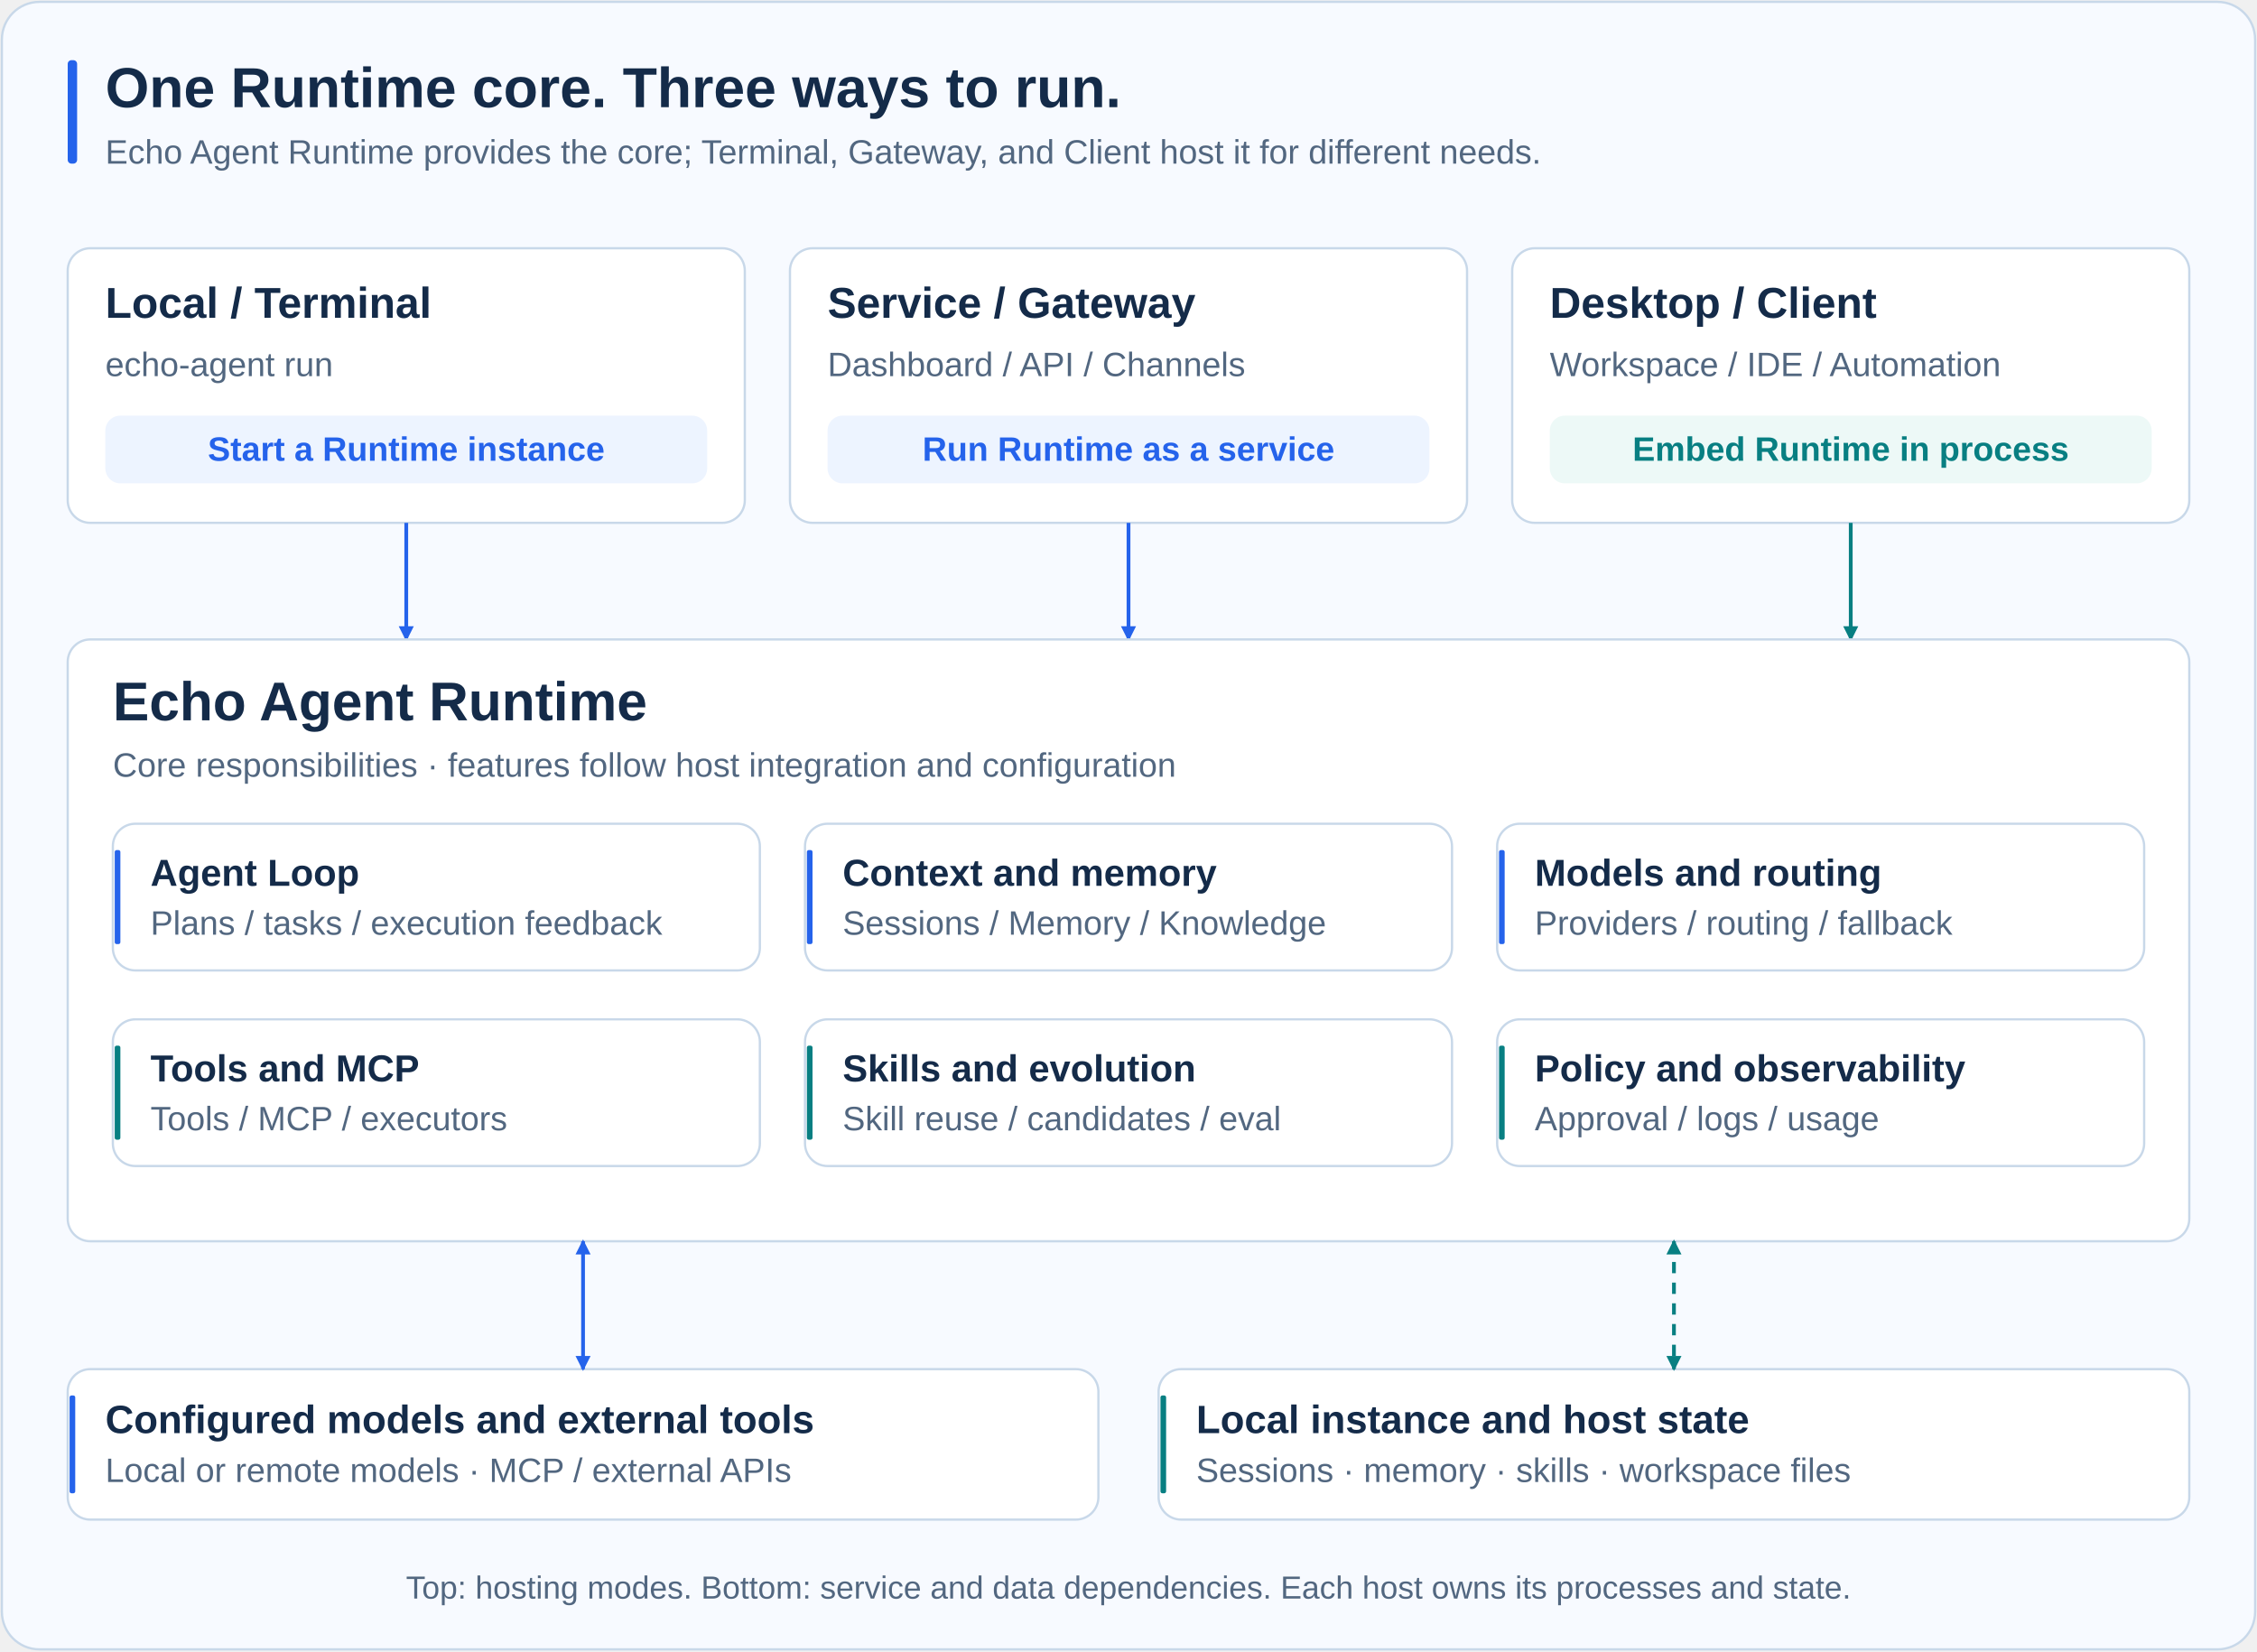
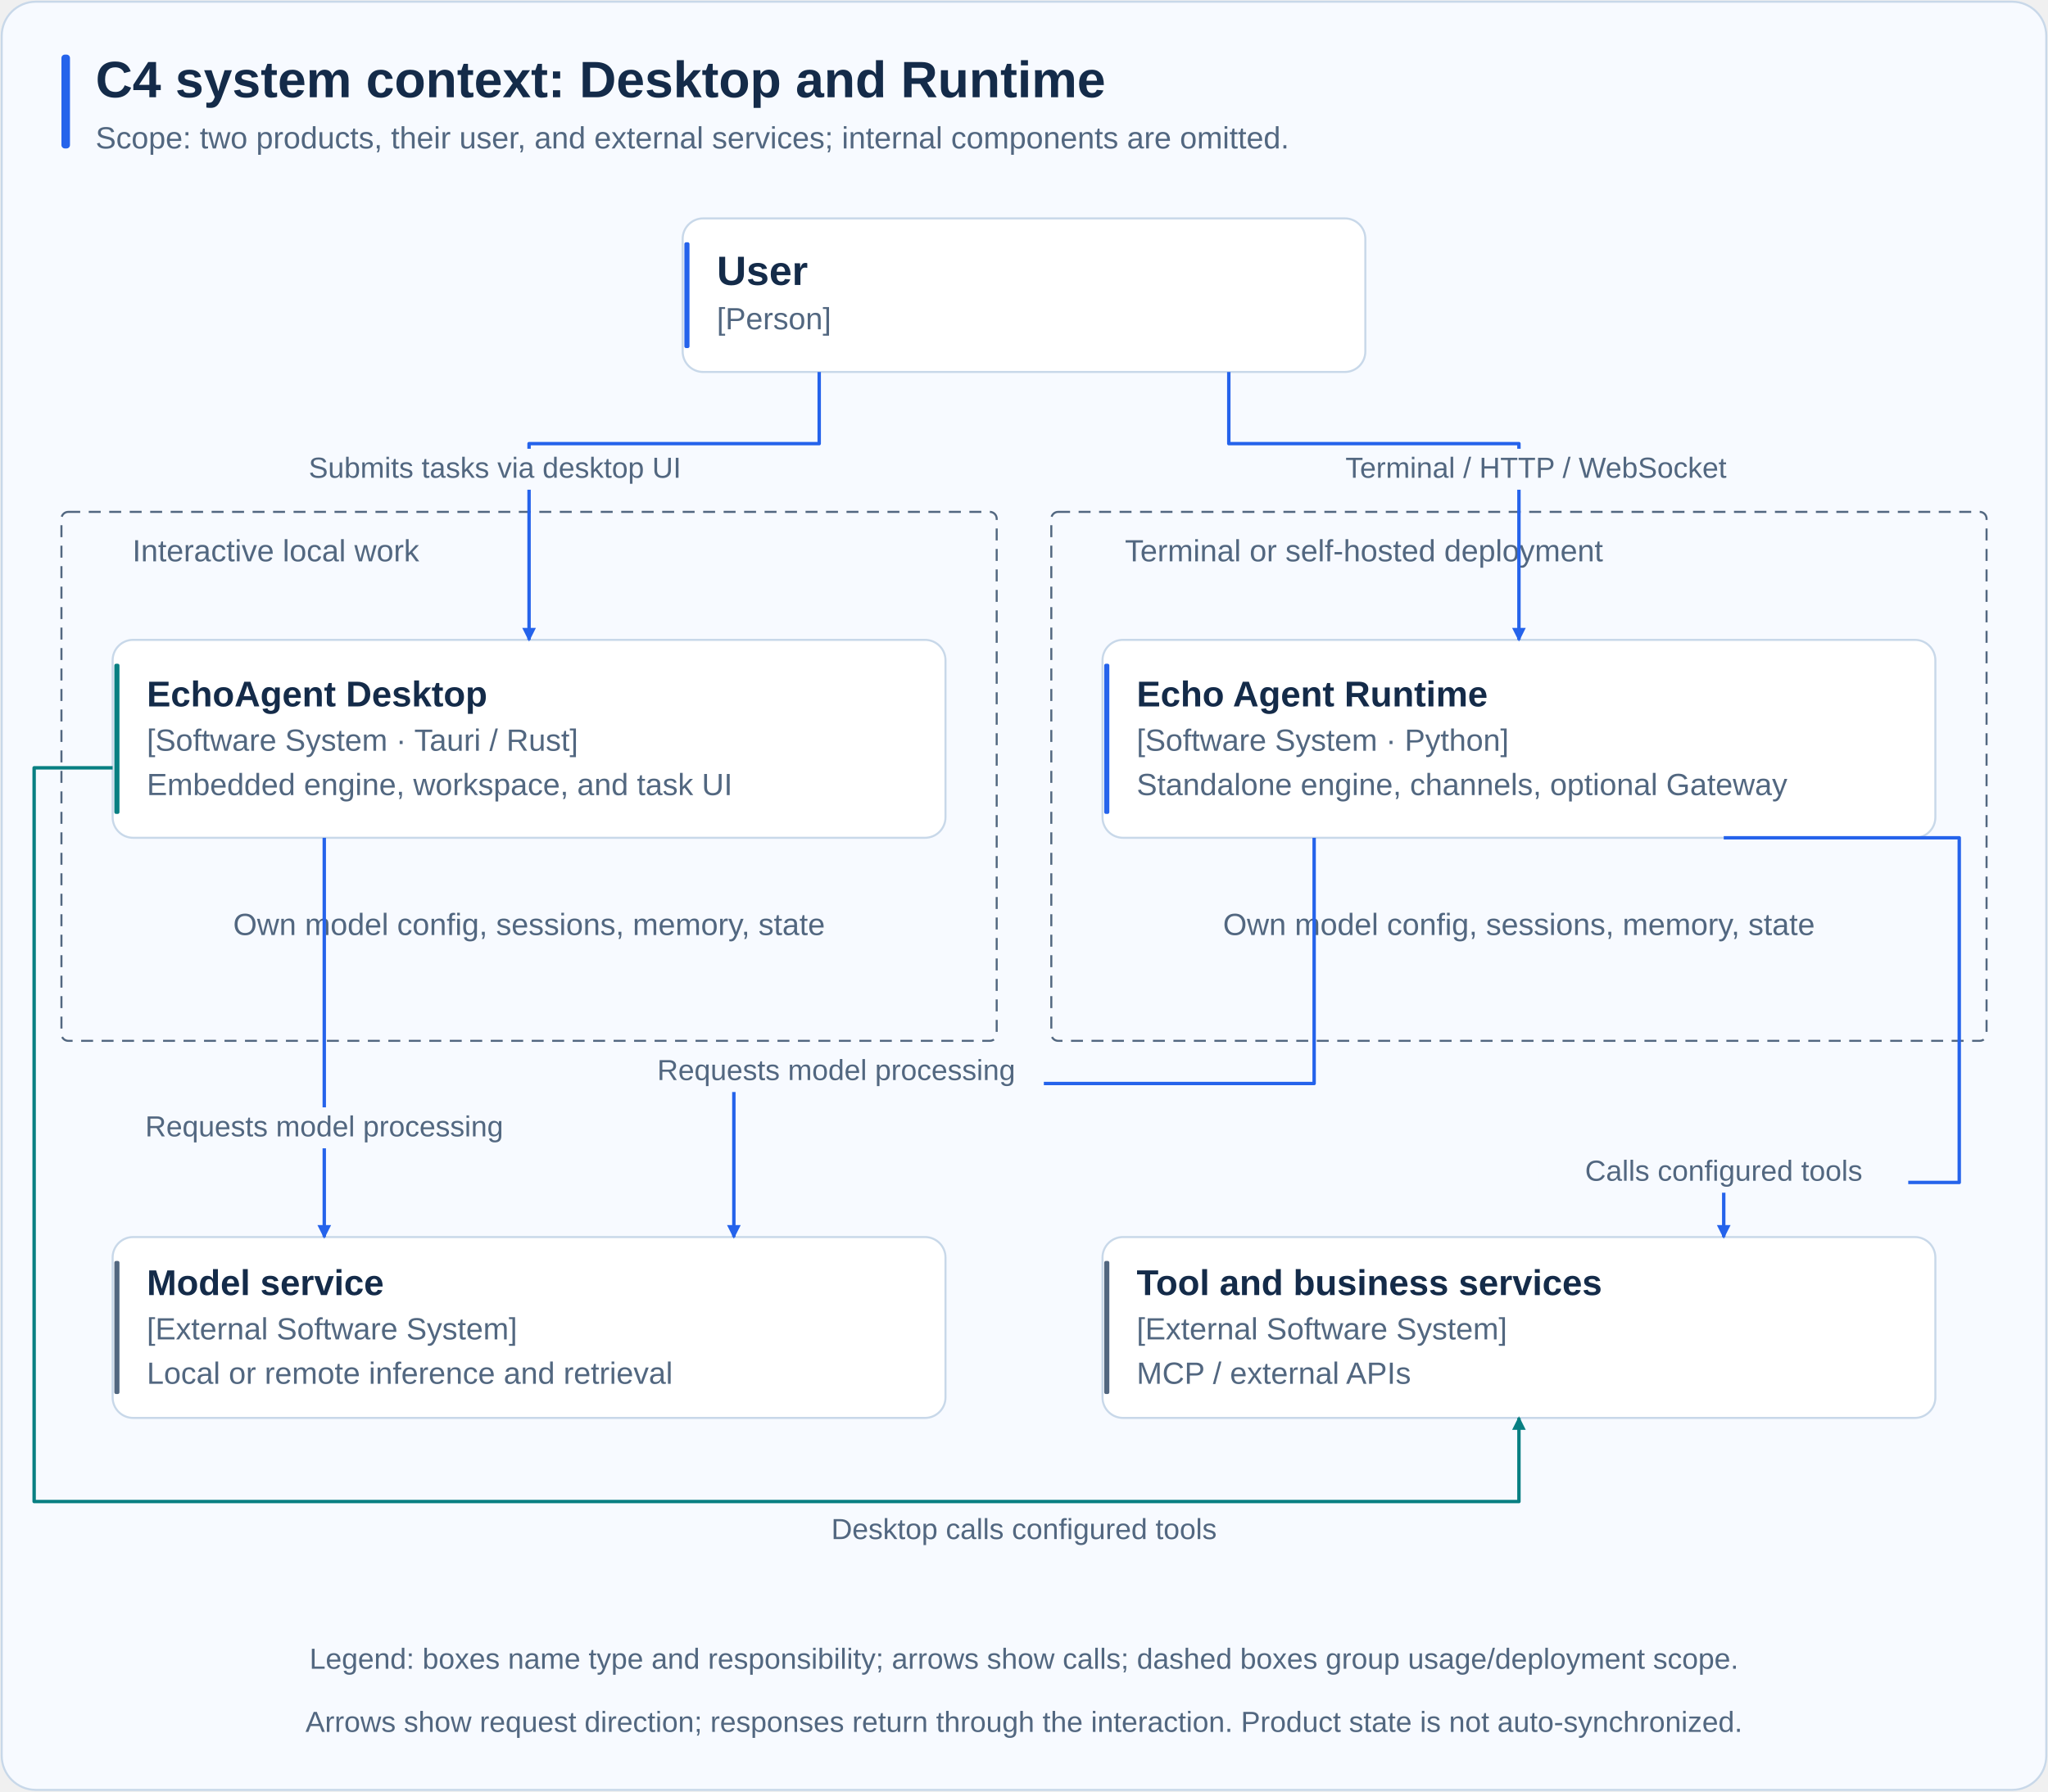
- <svg xmlns="http://www.w3.org/2000/svg" width="1200" height="878" viewBox="0 0 1200 878" role="img" aria-labelledby="title description">
+ <svg xmlns="http://www.w3.org/2000/svg" width="1200" height="1050" viewBox="0 0 1200 1050" role="img" aria-labelledby="title description">
  <defs>
    <marker id="blue" markerWidth="8" markerHeight="8" refX="7" refY="4" orient="auto-start-reverse" markerUnits="userSpaceOnUse">
      <path d="M0 0 8 4 0 8Z" fill="#2563eb" />
    </marker>
    <marker id="teal" markerWidth="8" markerHeight="8" refX="7" refY="4" orient="auto-start-reverse" markerUnits="userSpaceOnUse">
      <path d="M0 0 8 4 0 8Z" fill="#087f82" />
    </marker>
    <marker id="muted" markerWidth="8" markerHeight="8" refX="7" refY="4" orient="auto-start-reverse" markerUnits="userSpaceOnUse">
      <path d="M0 0 8 4 0 8Z" fill="#526780" />
    </marker>
  </defs>
  <g font-family="-apple-system, BlinkMacSystemFont, 'Segoe UI', 'PingFang SC', 'Microsoft YaHei', Arial, sans-serif">
-     <rect x="1" y="1" width="1198" height="876" rx="20" fill="#f7faff" stroke="#c8d8e9" stroke-width="1.2" />
+     <rect x="1" y="1" width="1198" height="1048" rx="20" fill="#f7faff" stroke="#c8d8e9" stroke-width="1.2" />
    <rect x="36" y="32" width="5" height="55" rx="2" fill="#2563eb" stroke="none" stroke-width="1.2" />
-     <text x="56" y="57" fill="#142b49" font-size="30" font-weight="700" text-anchor="start">One Runtime core. Three ways to run.</text>
-     <text x="56" y="87" fill="#526780" font-size="18" font-weight="400" text-anchor="start">Echo Agent Runtime provides the core; Terminal, Gateway, and Client host it for different needs.</text>
-     <rect x="36" y="132" width="360" height="146" rx="12" fill="#ffffff" stroke="#c8d8e9" stroke-width="1.2" />
-     <text x="56" y="169" fill="#142b49" font-size="23" font-weight="700" text-anchor="start">Local / Terminal</text>
-     <text x="56" y="200" fill="#526780" font-size="18" font-weight="400" text-anchor="start">echo-agent run</text>
-     <rect x="56" y="221" width="320" height="36" rx="8" fill="#edf4ff" stroke="none" stroke-width="1.2" />
-     <text x="216" y="245" fill="#2563eb" font-size="18" font-weight="600" text-anchor="middle">Start a Runtime instance</text>
-     <path d="M216 278 L216 340" fill="none" stroke="#2563eb" stroke-width="2" stroke-linejoin="round" marker-end="url(#blue)" />
-     <rect x="420" y="132" width="360" height="146" rx="12" fill="#ffffff" stroke="#c8d8e9" stroke-width="1.2" />
-     <text x="440" y="169" fill="#142b49" font-size="23" font-weight="700" text-anchor="start">Service / Gateway</text>
-     <text x="440" y="200" fill="#526780" font-size="18" font-weight="400" text-anchor="start">Dashboard / API / Channels</text>
-     <rect x="440" y="221" width="320" height="36" rx="8" fill="#edf4ff" stroke="none" stroke-width="1.2" />
-     <text x="600" y="245" fill="#2563eb" font-size="18" font-weight="600" text-anchor="middle">Run Runtime as a service</text>
-     <path d="M600 278 L600 340" fill="none" stroke="#2563eb" stroke-width="2" stroke-linejoin="round" marker-end="url(#blue)" />
-     <rect x="804" y="132" width="360" height="146" rx="12" fill="#ffffff" stroke="#c8d8e9" stroke-width="1.2" />
-     <text x="824" y="169" fill="#142b49" font-size="23" font-weight="700" text-anchor="start">Desktop / Client</text>
-     <text x="824" y="200" fill="#526780" font-size="18" font-weight="400" text-anchor="start">Workspace / IDE / Automation</text>
-     <rect x="824" y="221" width="320" height="36" rx="8" fill="#edf9f7" stroke="none" stroke-width="1.2" />
-     <text x="984" y="245" fill="#087f82" font-size="18" font-weight="600" text-anchor="middle">Embed Runtime in process</text>
-     <path d="M984 278 L984 340" fill="none" stroke="#087f82" stroke-width="2" stroke-linejoin="round" marker-end="url(#teal)" />
-     <rect x="36" y="340" width="1128" height="320" rx="12" fill="#ffffff" stroke="#c8d8e9" stroke-width="1.2" />
-     <text x="60" y="383" fill="#142b49" font-size="29" font-weight="700" text-anchor="start">Echo Agent Runtime</text>
-     <text x="60" y="413" fill="#526780" font-size="18" font-weight="400" text-anchor="start">Core responsibilities · features follow host integration and configuration</text>
-     <rect x="60" y="438" width="344" height="78" rx="12" fill="#ffffff" stroke="#c8d8e9" stroke-width="1.2" />
-     <rect x="61" y="452" width="3" height="50" rx="1" fill="#2563eb" stroke="none" stroke-width="1.2" />
-     <text x="80" y="471.0" fill="#142b49" font-size="20" font-weight="650" text-anchor="start">Agent Loop</text>
-     <text x="80" y="497.0" fill="#526780" font-size="18" font-weight="400" text-anchor="start">Plans / tasks / execution feedback</text>
-     <rect x="428" y="438" width="344" height="78" rx="12" fill="#ffffff" stroke="#c8d8e9" stroke-width="1.2" />
-     <rect x="429" y="452" width="3" height="50" rx="1" fill="#2563eb" stroke="none" stroke-width="1.2" />
-     <text x="448" y="471.0" fill="#142b49" font-size="20" font-weight="650" text-anchor="start">Context and memory</text>
-     <text x="448" y="497.0" fill="#526780" font-size="18" font-weight="400" text-anchor="start">Sessions / Memory / Knowledge</text>
-     <rect x="796" y="438" width="344" height="78" rx="12" fill="#ffffff" stroke="#c8d8e9" stroke-width="1.2" />
-     <rect x="797" y="452" width="3" height="50" rx="1" fill="#2563eb" stroke="none" stroke-width="1.2" />
-     <text x="816" y="471.0" fill="#142b49" font-size="20" font-weight="650" text-anchor="start">Models and routing</text>
-     <text x="816" y="497.0" fill="#526780" font-size="18" font-weight="400" text-anchor="start">Providers / routing / fallback</text>
-     <rect x="60" y="542" width="344" height="78" rx="12" fill="#ffffff" stroke="#c8d8e9" stroke-width="1.2" />
-     <rect x="61" y="556" width="3" height="50" rx="1" fill="#087f82" stroke="none" stroke-width="1.2" />
-     <text x="80" y="575.0" fill="#142b49" font-size="20" font-weight="650" text-anchor="start">Tools and MCP</text>
-     <text x="80" y="601.0" fill="#526780" font-size="18" font-weight="400" text-anchor="start">Tools / MCP / executors</text>
-     <rect x="428" y="542" width="344" height="78" rx="12" fill="#ffffff" stroke="#c8d8e9" stroke-width="1.2" />
-     <rect x="429" y="556" width="3" height="50" rx="1" fill="#087f82" stroke="none" stroke-width="1.2" />
-     <text x="448" y="575.0" fill="#142b49" font-size="20" font-weight="650" text-anchor="start">Skills and evolution</text>
-     <text x="448" y="601.0" fill="#526780" font-size="18" font-weight="400" text-anchor="start">Skill reuse / candidates / eval</text>
-     <rect x="796" y="542" width="344" height="78" rx="12" fill="#ffffff" stroke="#c8d8e9" stroke-width="1.2" />
-     <rect x="797" y="556" width="3" height="50" rx="1" fill="#087f82" stroke="none" stroke-width="1.2" />
-     <text x="816" y="575.0" fill="#142b49" font-size="20" font-weight="650" text-anchor="start">Policy and observability</text>
-     <text x="816" y="601.0" fill="#526780" font-size="18" font-weight="400" text-anchor="start">Approval / logs / usage</text>
-     <rect x="36" y="728" width="548" height="80" rx="12" fill="#ffffff" stroke="#c8d8e9" stroke-width="1.2" />
-     <rect x="37" y="742" width="3" height="52" rx="1" fill="#2563eb" stroke="none" stroke-width="1.2" />
-     <text x="56" y="762.0" fill="#142b49" font-size="21" font-weight="650" text-anchor="start">Configured models and external tools</text>
-     <text x="56" y="788.0" fill="#526780" font-size="18" font-weight="400" text-anchor="start">Local or remote models · MCP / external APIs</text>
-     <rect x="616" y="728" width="548" height="80" rx="12" fill="#ffffff" stroke="#c8d8e9" stroke-width="1.2" />
-     <rect x="617" y="742" width="3" height="52" rx="1" fill="#087f82" stroke="none" stroke-width="1.2" />
-     <text x="636" y="762.0" fill="#142b49" font-size="21" font-weight="650" text-anchor="start">Local instance and host state</text>
-     <text x="636" y="788.0" fill="#526780" font-size="18" font-weight="400" text-anchor="start">Sessions · memory · skills · workspace files</text>
-     <path d="M310 660 L310 728" fill="none" stroke="#2563eb" stroke-width="2" stroke-linejoin="round" marker-end="url(#blue)" marker-start="url(#blue)" />
-     <path d="M890 660 L890 728" fill="none" stroke="#087f82" stroke-width="2" stroke-linejoin="round" marker-end="url(#teal)" marker-start="url(#teal)" stroke-dasharray="6 5" />
-     <text x="600" y="850" fill="#526780" font-size="17" font-weight="400" text-anchor="middle">Top: hosting modes. Bottom: service and data dependencies. Each host owns its processes and state.</text>
+     <text x="56" y="57" fill="#142b49" font-size="30" font-weight="700" text-anchor="start">C4 system context: Desktop and Runtime</text>
+     <text x="56" y="87" fill="#526780" font-size="18" font-weight="400" text-anchor="start">Scope: two products, their user, and external services; internal components are omitted.</text>
+     <rect x="400" y="128" width="400" height="90" rx="12" fill="#ffffff" stroke="#c8d8e9" stroke-width="1.2" />
+     <rect x="401" y="142" width="3" height="62" rx="1" fill="#2563eb" stroke="none" stroke-width="1.2" />
+     <text x="420" y="167.0" fill="#142b49" font-size="24" font-weight="650" text-anchor="start">User</text>
+     <text x="420" y="193.0" fill="#526780" font-size="18" font-weight="400" text-anchor="start">[Person]</text>
+     <rect x="36" y="300" width="548" height="310" rx="4" fill="none" stroke="#526780" stroke-width="1.2" stroke-dasharray="7 5" />
+     <rect x="47.66" y="311" width="227.88" height="25" rx="2" fill="#f7faff" stroke="none" stroke-width="1.2" />
+     <text x="161.6" y="329" fill="#526780" font-size="18" font-weight="400" text-anchor="middle">Interactive local work</text>
+     <rect x="616" y="300" width="548" height="310" rx="4" fill="none" stroke="#526780" stroke-width="1.2" stroke-dasharray="7 5" />
+     <rect x="628.02" y="311" width="342.36" height="25" rx="2" fill="#f7faff" stroke="none" stroke-width="1.2" />
+     <text x="799.2" y="329" fill="#526780" font-size="18" font-weight="400" text-anchor="middle">Terminal or self-hosted deployment</text>
+     <rect x="66" y="375" width="488" height="116" rx="12" fill="#ffffff" stroke="#c8d8e9" stroke-width="1.2" />
+     <rect x="67" y="389" width="3" height="88" rx="1" fill="#087f82" stroke="none" stroke-width="1.2" />
+     <text x="86" y="414.0" fill="#142b49" font-size="21" font-weight="650" text-anchor="start">EchoAgent Desktop</text>
+     <text x="86" y="440.0" fill="#526780" font-size="18" font-weight="400" text-anchor="start">[Software System · Tauri / Rust]</text>
+     <text x="86" y="466.0" fill="#526780" font-size="18" font-weight="400" text-anchor="start">Embedded engine, workspace, and task UI</text>
+     <rect x="646" y="375" width="488" height="116" rx="12" fill="#ffffff" stroke="#c8d8e9" stroke-width="1.2" />
+     <rect x="647" y="389" width="3" height="88" rx="1" fill="#2563eb" stroke="none" stroke-width="1.2" />
+     <text x="666" y="414.0" fill="#142b49" font-size="21" font-weight="650" text-anchor="start">Echo Agent Runtime</text>
+     <text x="666" y="440.0" fill="#526780" font-size="18" font-weight="400" text-anchor="start">[Software System · Python]</text>
+     <text x="666" y="466.0" fill="#526780" font-size="18" font-weight="400" text-anchor="start">Standalone engine, channels, optional Gateway</text>
+     <rect x="105.43" y="530" width="409.14" height="25" rx="2" fill="#f7faff" stroke="none" stroke-width="1.2" />
+     <text x="310" y="548" fill="#526780" font-size="18" font-weight="400" text-anchor="middle">Own model config, sessions, memory, state</text>
+     <rect x="685.43" y="530" width="409.14" height="25" rx="2" fill="#f7faff" stroke="none" stroke-width="1.2" />
+     <text x="890" y="548" fill="#526780" font-size="18" font-weight="400" text-anchor="middle">Own model config, sessions, memory, state</text>
+     <path d="M480 218 L480 260 L310 260 L310 375" fill="none" stroke="#2563eb" stroke-width="2" stroke-linejoin="round" marker-end="url(#blue)" />
+     <rect x="154.86" y="263" width="270.28" height="24" rx="2" fill="#f7faff" stroke="none" stroke-width="1.2" />
+     <text x="290" y="280" fill="#526780" font-size="17" font-weight="400" text-anchor="middle">Submits tasks via desktop UI</text>
+     <path d="M720 218 L720 260 L890 260 L890 375" fill="none" stroke="#2563eb" stroke-width="2" stroke-linejoin="round" marker-end="url(#blue)" />
+     <rect x="769.365" y="263" width="261.27" height="24" rx="2" fill="#f7faff" stroke="none" stroke-width="1.2" />
+     <text x="900" y="280" fill="#526780" font-size="17" font-weight="400" text-anchor="middle">Terminal / HTTP / WebSocket</text>
+     <rect x="66" y="725" width="488" height="106" rx="12" fill="#ffffff" stroke="#c8d8e9" stroke-width="1.2" />
+     <rect x="67" y="739" width="3" height="78" rx="1" fill="#526780" stroke="none" stroke-width="1.2" />
+     <text x="86" y="759.0" fill="#142b49" font-size="21" font-weight="650" text-anchor="start">Model service</text>
+     <text x="86" y="785.0" fill="#526780" font-size="18" font-weight="400" text-anchor="start">[External Software System]</text>
+     <text x="86" y="811.0" fill="#526780" font-size="18" font-weight="400" text-anchor="start">Local or remote inference and retrieval</text>
+     <rect x="646" y="725" width="488" height="106" rx="12" fill="#ffffff" stroke="#c8d8e9" stroke-width="1.2" />
+     <rect x="647" y="739" width="3" height="78" rx="1" fill="#526780" stroke="none" stroke-width="1.2" />
+     <text x="666" y="759.0" fill="#142b49" font-size="21" font-weight="650" text-anchor="start">Tool and business services</text>
+     <text x="666" y="785.0" fill="#526780" font-size="18" font-weight="400" text-anchor="start">[External Software System]</text>
+     <text x="666" y="811.0" fill="#526780" font-size="18" font-weight="400" text-anchor="start">MCP / external APIs</text>
+     <path d="M190 491 L190 725" fill="none" stroke="#2563eb" stroke-width="2" stroke-linejoin="round" marker-end="url(#blue)" />
+     <rect x="68.375" y="649" width="243.25" height="24" rx="2" fill="#f7faff" stroke="none" stroke-width="1.2" />
+     <text x="190" y="666" fill="#526780" font-size="17" font-weight="400" text-anchor="middle">Requests model processing</text>
+     <path d="M770 491 L770 635 L430 635 L430 725" fill="none" stroke="#2563eb" stroke-width="2" stroke-linejoin="round" marker-end="url(#blue)" />
+     <rect x="368.375" y="616" width="243.25" height="24" rx="2" fill="#f7faff" stroke="none" stroke-width="1.2" />
+     <text x="490" y="633" fill="#526780" font-size="17" font-weight="400" text-anchor="middle">Requests model processing</text>
+     <path d="M66 450 L20 450 L20 880 L890 880 L890 831" fill="none" stroke="#087f82" stroke-width="2" stroke-linejoin="round" marker-end="url(#teal)" />
+     <rect x="455.85" y="885" width="288.3" height="24" rx="2" fill="#f7faff" stroke="none" stroke-width="1.2" />
+     <text x="600" y="902" fill="#526780" font-size="17" font-weight="400" text-anchor="middle">Desktop calls configured tools</text>
+     <path d="M1010 491 L1148 491 L1148 693 L1010 693 L1010 725" fill="none" stroke="#2563eb" stroke-width="2" stroke-linejoin="round" marker-end="url(#blue)" />
+     <rect x="901.89" y="675" width="216.22" height="24" rx="2" fill="#f7faff" stroke="none" stroke-width="1.2" />
+     <text x="1010" y="692" fill="#526780" font-size="17" font-weight="400" text-anchor="middle">Calls configured tools</text>
+     <text x="600" y="978" fill="#526780" font-size="17" font-weight="400" text-anchor="middle">Legend: boxes name type and responsibility; arrows show calls; dashed boxes group usage/deployment scope.</text>
+     <text x="600" y="1015" fill="#526780" font-size="17" font-weight="400" text-anchor="middle">Arrows show request direction; responses return through the interaction. Product state is not auto-synchronized.</text>
  </g>
</svg>
